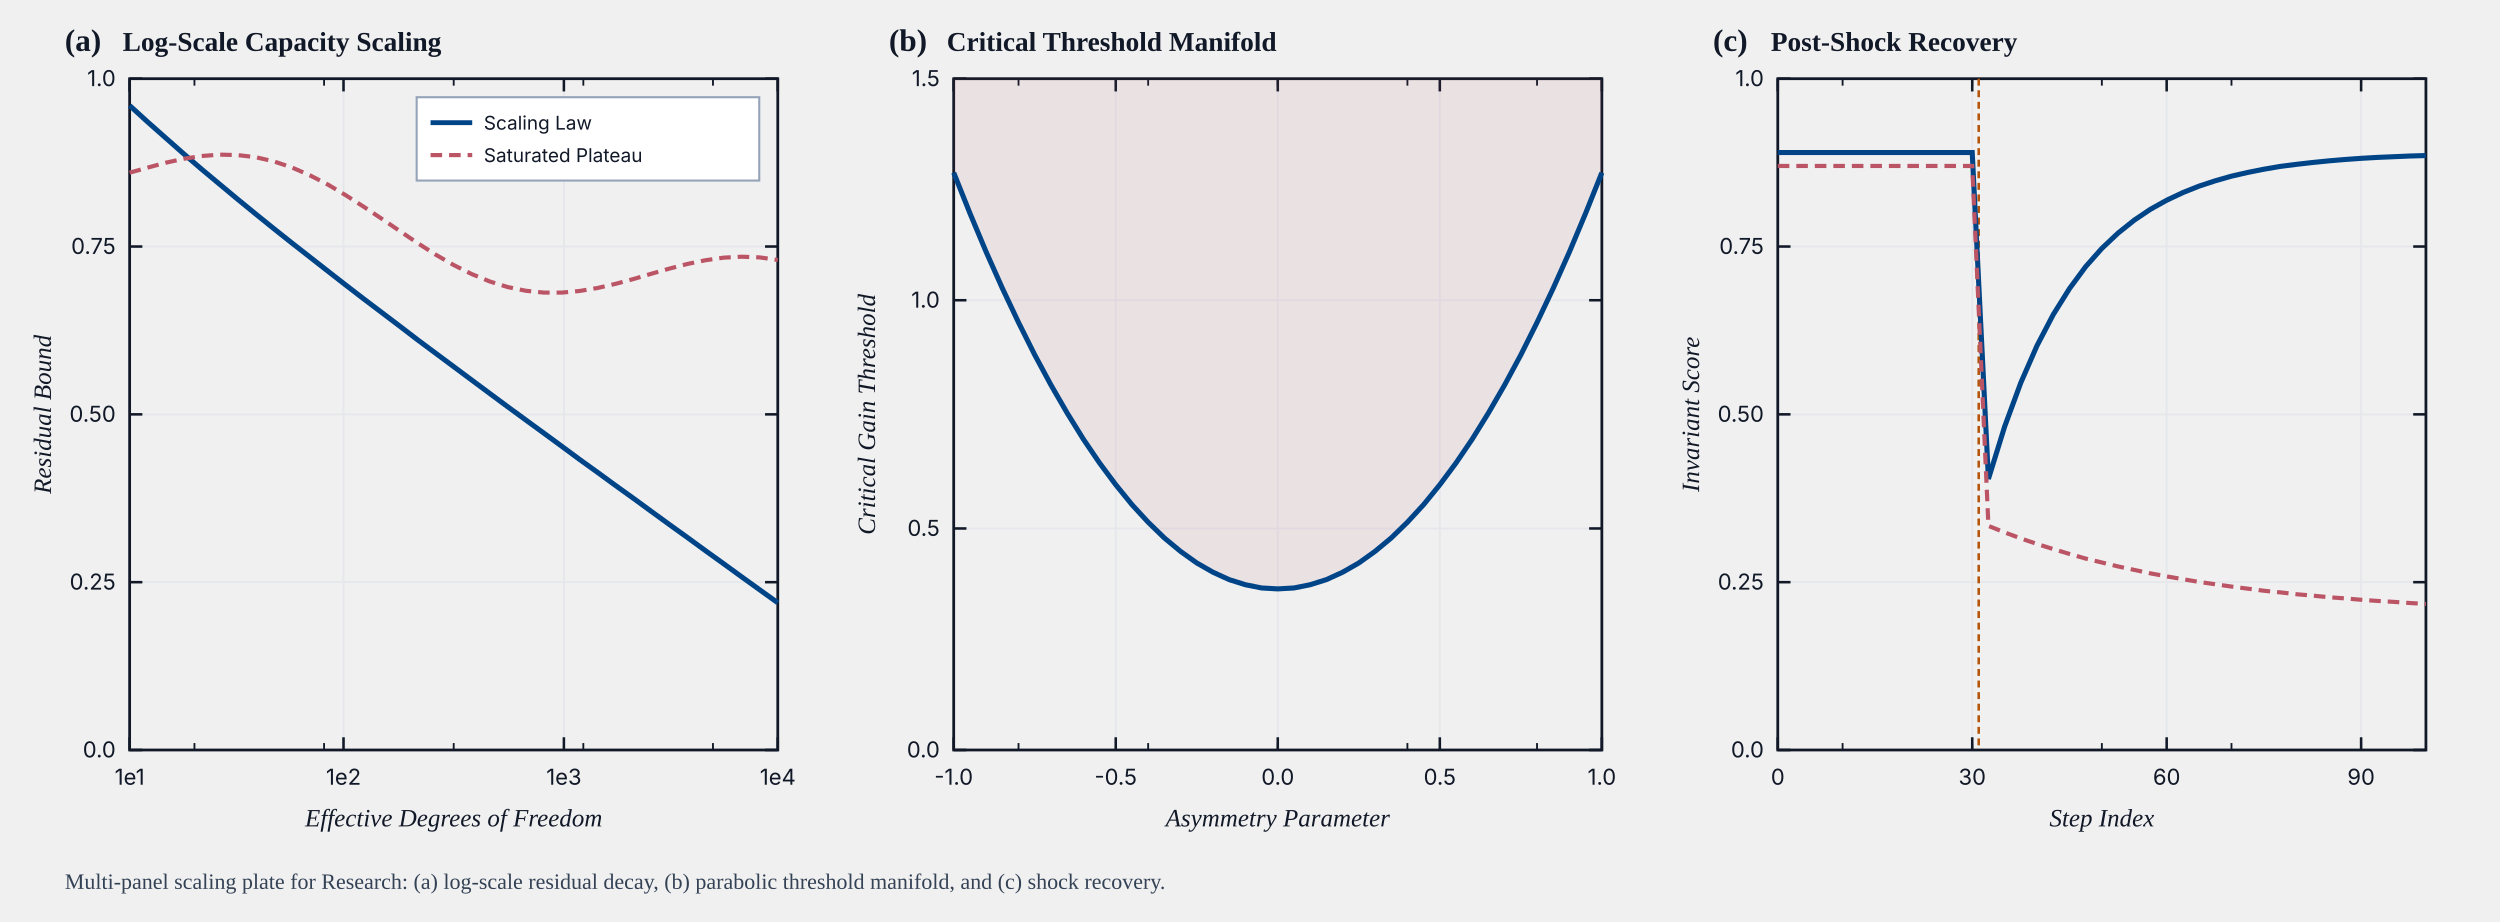
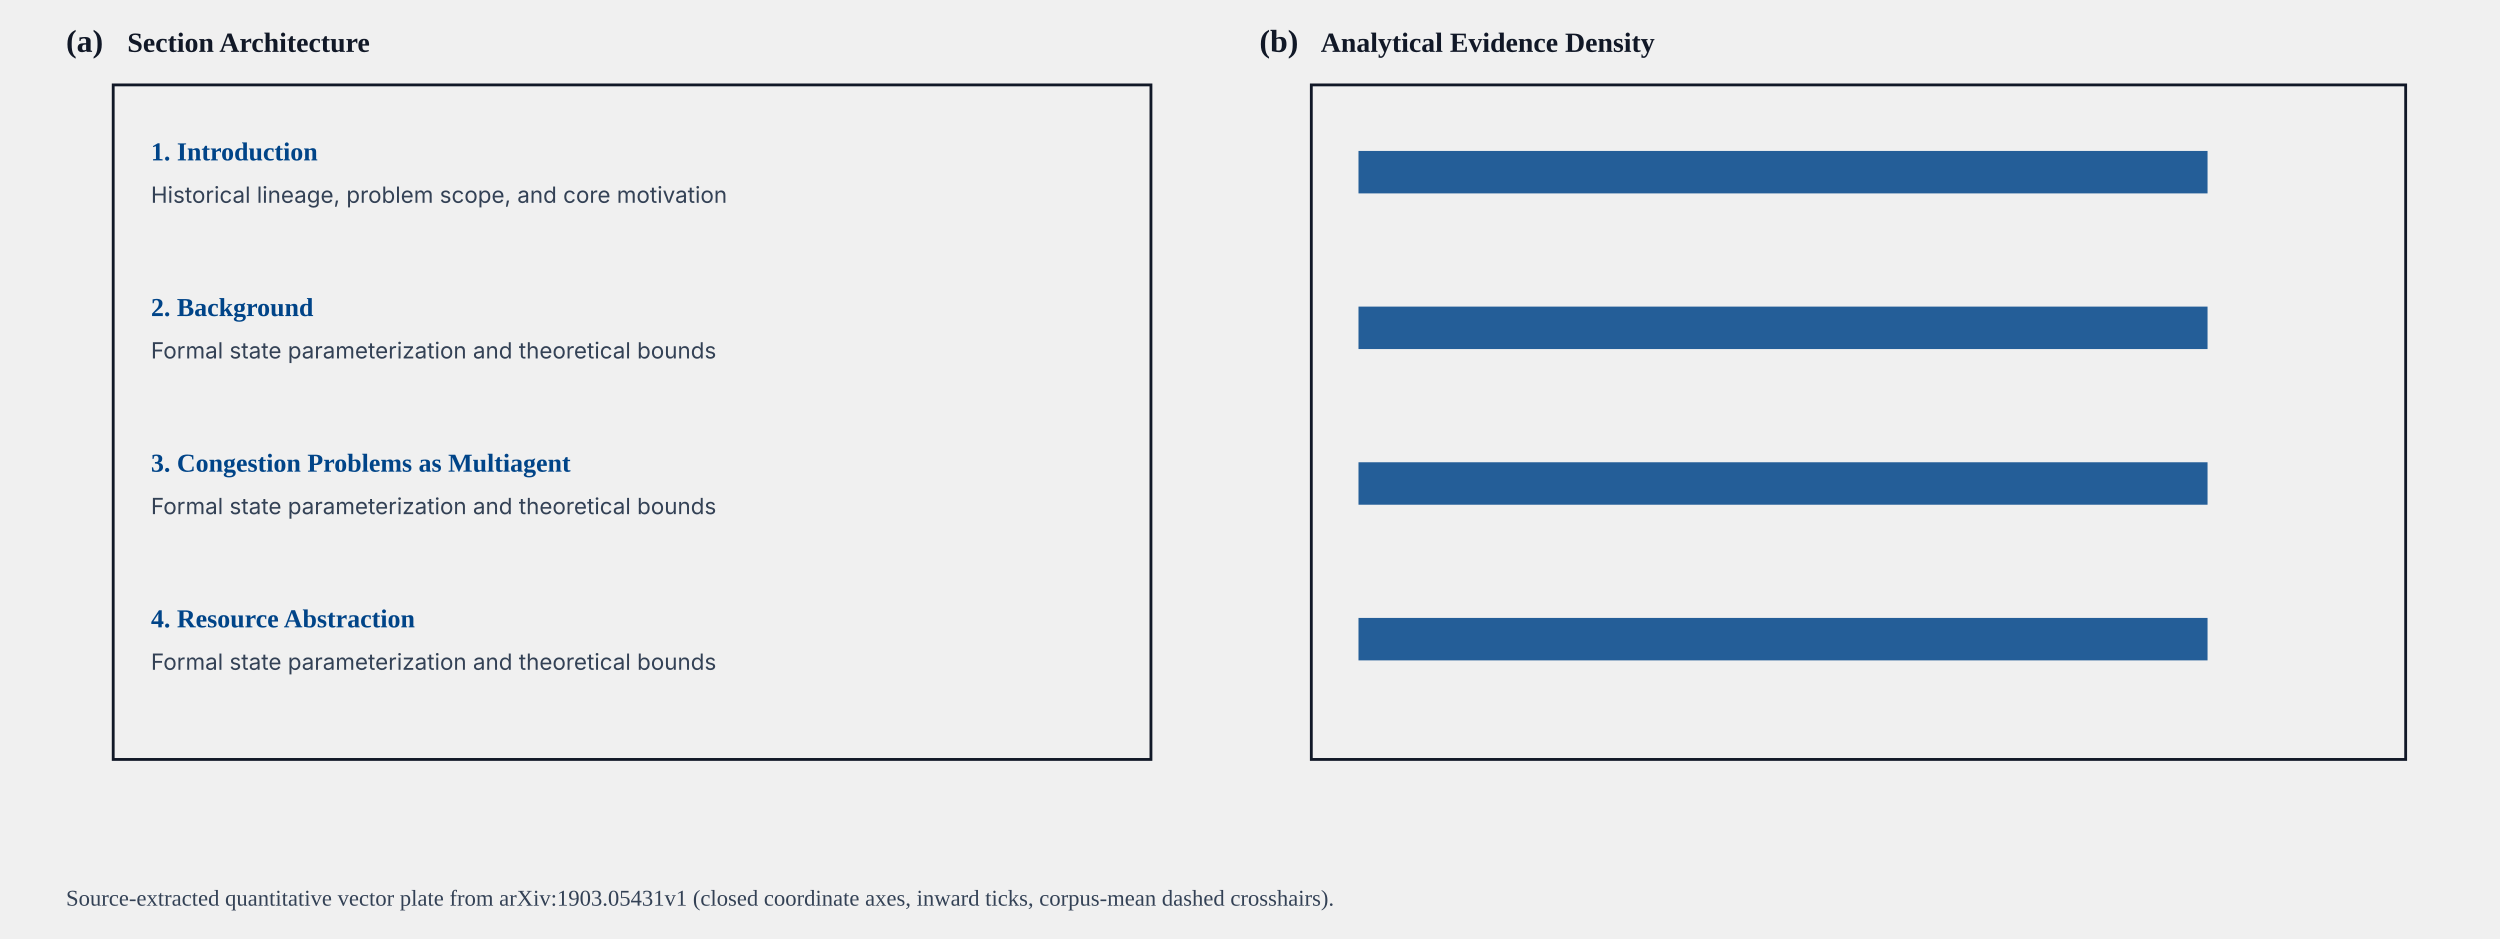
- <svg xmlns="http://www.w3.org/2000/svg" viewBox="0 32 1080 398" width="1080" height="398" role="img" data-figure-style="journal-multipanel" data-figure-family="frontier_fam_3">
-   <text x="28.0" y="54.0" fill="#111827" font-family="Georgia, 'Times New Roman', serif" font-size="13.5" font-weight="700">(a)</text>
-   <text x="53.0" y="54.0" fill="#111827" font-family="Georgia, 'Times New Roman', serif" font-size="11.8" font-weight="600">Log-Scale Capacity Scaling</text>
-   <line x1="56.0" y1="356.0" x2="336.0" y2="356.0" stroke="#e5e7eb" stroke-width="0.8" />
-   <line x1="56.0" y1="283.5" x2="336.0" y2="283.5" stroke="#e5e7eb" stroke-width="0.8" />
-   <line x1="56.0" y1="211.0" x2="336.0" y2="211.0" stroke="#e5e7eb" stroke-width="0.8" />
-   <line x1="56.0" y1="138.5" x2="336.0" y2="138.5" stroke="#e5e7eb" stroke-width="0.8" />
-   <line x1="56.0" y1="66.0" x2="336.0" y2="66.0" stroke="#e5e7eb" stroke-width="0.8" />
-   <line x1="56.0" y1="66.0" x2="56.0" y2="356.0" stroke="#e5e7eb" stroke-width="0.8" />
-   <line x1="148.4" y1="66.0" x2="148.4" y2="356.0" stroke="#e5e7eb" stroke-width="0.8" />
-   <line x1="243.6" y1="66.0" x2="243.6" y2="356.0" stroke="#e5e7eb" stroke-width="0.8" />
-   <line x1="336.0" y1="66.0" x2="336.0" y2="356.0" stroke="#e5e7eb" stroke-width="0.8" />
-   <rect x="56.0" y="66.0" width="280.0" height="290.0" fill="none" stroke="#111827" stroke-width="1.2" />
-   <line x1="56.0" y1="356.0" x2="56.0" y2="350.5" stroke="#111827" stroke-width="1.1" />
-   <line x1="56.0" y1="66.0" x2="56.0" y2="71.5" stroke="#111827" stroke-width="1.1" />
-   <text x="56.0" y="371.0" text-anchor="middle" fill="#111827" font-family="Inter, 'Helvetica Neue', Arial, sans-serif" font-size="9.5">1e1</text>
-   <line x1="148.4" y1="356.0" x2="148.4" y2="350.5" stroke="#111827" stroke-width="1.1" />
-   <line x1="148.4" y1="66.0" x2="148.4" y2="71.5" stroke="#111827" stroke-width="1.1" />
-   <text x="148.4" y="371.0" text-anchor="middle" fill="#111827" font-family="Inter, 'Helvetica Neue', Arial, sans-serif" font-size="9.5">1e2</text>
-   <line x1="243.6" y1="356.0" x2="243.6" y2="350.5" stroke="#111827" stroke-width="1.1" />
-   <line x1="243.6" y1="66.0" x2="243.6" y2="71.5" stroke="#111827" stroke-width="1.1" />
-   <text x="243.6" y="371.0" text-anchor="middle" fill="#111827" font-family="Inter, 'Helvetica Neue', Arial, sans-serif" font-size="9.5">1e3</text>
-   <line x1="336.0" y1="356.0" x2="336.0" y2="350.5" stroke="#111827" stroke-width="1.1" />
-   <line x1="336.0" y1="66.0" x2="336.0" y2="71.5" stroke="#111827" stroke-width="1.1" />
-   <text x="336.0" y="371.0" text-anchor="middle" fill="#111827" font-family="Inter, 'Helvetica Neue', Arial, sans-serif" font-size="9.5">1e4</text>
-   <line x1="84.0" y1="356.0" x2="84.0" y2="353.0" stroke="#111827" stroke-width="0.8" />
-   <line x1="84.0" y1="66.0" x2="84.0" y2="69.0" stroke="#111827" stroke-width="0.8" />
-   <line x1="140.0" y1="356.0" x2="140.0" y2="353.0" stroke="#111827" stroke-width="0.8" />
-   <line x1="140.0" y1="66.0" x2="140.0" y2="69.0" stroke="#111827" stroke-width="0.8" />
-   <line x1="196.0" y1="356.0" x2="196.0" y2="353.0" stroke="#111827" stroke-width="0.8" />
-   <line x1="196.0" y1="66.0" x2="196.0" y2="69.0" stroke="#111827" stroke-width="0.8" />
-   <line x1="252.0" y1="356.0" x2="252.0" y2="353.0" stroke="#111827" stroke-width="0.8" />
-   <line x1="252.0" y1="66.0" x2="252.0" y2="69.0" stroke="#111827" stroke-width="0.8" />
-   <line x1="308.0" y1="356.0" x2="308.0" y2="353.0" stroke="#111827" stroke-width="0.8" />
-   <line x1="308.0" y1="66.0" x2="308.0" y2="69.0" stroke="#111827" stroke-width="0.8" />
-   <line x1="56.0" y1="356.0" x2="61.5" y2="356.0" stroke="#111827" stroke-width="1.1" />
-   <line x1="336.0" y1="356.0" x2="330.5" y2="356.0" stroke="#111827" stroke-width="1.1" />
-   <text x="50.0" y="359.2" text-anchor="end" fill="#111827" font-family="Inter, 'Helvetica Neue', Arial, sans-serif" font-size="9.5">0.0</text>
-   <line x1="56.0" y1="283.5" x2="61.5" y2="283.5" stroke="#111827" stroke-width="1.1" />
-   <line x1="336.0" y1="283.5" x2="330.5" y2="283.5" stroke="#111827" stroke-width="1.1" />
-   <text x="50.0" y="286.7" text-anchor="end" fill="#111827" font-family="Inter, 'Helvetica Neue', Arial, sans-serif" font-size="9.5">0.25</text>
-   <line x1="56.0" y1="211.0" x2="61.5" y2="211.0" stroke="#111827" stroke-width="1.1" />
-   <line x1="336.0" y1="211.0" x2="330.5" y2="211.0" stroke="#111827" stroke-width="1.1" />
-   <text x="50.0" y="214.2" text-anchor="end" fill="#111827" font-family="Inter, 'Helvetica Neue', Arial, sans-serif" font-size="9.5">0.50</text>
-   <line x1="56.0" y1="138.5" x2="61.5" y2="138.5" stroke="#111827" stroke-width="1.1" />
-   <line x1="336.0" y1="138.5" x2="330.5" y2="138.5" stroke="#111827" stroke-width="1.1" />
-   <text x="50.0" y="141.7" text-anchor="end" fill="#111827" font-family="Inter, 'Helvetica Neue', Arial, sans-serif" font-size="9.5">0.75</text>
-   <line x1="56.0" y1="66.0" x2="61.5" y2="66.0" stroke="#111827" stroke-width="1.1" />
-   <line x1="336.0" y1="66.0" x2="330.5" y2="66.0" stroke="#111827" stroke-width="1.1" />
-   <text x="50.0" y="69.2" text-anchor="end" fill="#111827" font-family="Inter, 'Helvetica Neue', Arial, sans-serif" font-size="9.5">1.0</text>
-   <text x="196.0" y="389.0" text-anchor="middle" fill="#111827" font-family="Georgia, 'Times New Roman', serif" font-size="10.8" font-style="italic">Effective Degrees of Freedom</text>
-   <text x="22.0" y="211.0" text-anchor="middle" transform="rotate(-90 22.0 211.0)" fill="#111827" font-family="Georgia, 'Times New Roman', serif" font-size="10.8" font-style="italic">Residual Bound</text>
-   <path d="M56.0,77.6 L63.8,84.7 L71.6,91.6 L79.3,98.4 L87.1,105.1 L94.9,111.6 L102.7,118.1 L110.4,124.4 L118.2,130.7 L126.0,136.9 L133.8,143.0 L141.6,149.1 L149.3,155.1 L157.1,161.1 L164.9,167.0 L172.7,172.9 L180.4,178.8 L188.2,184.6 L196.0,190.4 L203.8,196.2 L211.6,202.0 L219.3,207.7 L227.1,213.4 L234.9,219.1 L242.7,224.8 L250.4,230.5 L258.2,236.1 L266.0,241.8 L273.8,247.4 L281.6,253.1 L289.3,258.7 L297.1,264.3 L304.9,270.0 L312.7,275.6 L320.4,281.2 L328.2,286.8 L336.0,292.4" fill="none" stroke="#004488" stroke-width="2.2" />
-   <path d="M56.0,106.6 L63.8,104.4 L71.6,102.3 L79.3,100.6 L87.1,99.4 L94.9,98.8 L102.7,99.0 L110.4,99.9 L118.2,101.7 L126.0,104.3 L133.8,107.7 L141.6,111.7 L149.3,116.3 L157.1,121.3 L164.9,126.5 L172.7,131.8 L180.4,137.0 L188.2,142.0 L196.0,146.5 L203.8,150.4 L211.6,153.6 L219.3,156.0 L227.1,157.6 L234.9,158.4 L242.7,158.4 L250.4,157.7 L258.2,156.4 L266.0,154.6 L273.8,152.5 L281.6,150.2 L289.3,148.0 L297.1,146.0 L304.9,144.4 L312.7,143.3 L320.4,142.9 L328.2,143.2 L336.0,144.3" fill="none" stroke="#bb5566" stroke-width="1.8" stroke-dasharray="5 3" />
-   <rect x="180.0" y="74.0" width="148.0" height="36" fill="#ffffff" stroke="#94a3b8" stroke-width="0.9" />
-   <line x1="186.0" y1="85.0" x2="204.0" y2="85.0" stroke="#004488" stroke-width="2.1" />
-   <text x="209.0" y="88.0" fill="#111827" font-family="Inter, 'Helvetica Neue', Arial, sans-serif" font-size="8.2">Scaling Law</text>
-   <line x1="186.0" y1="99.0" x2="204.0" y2="99.0" stroke="#bb5566" stroke-width="1.8" stroke-dasharray="5 3" />
-   <text x="209.0" y="102.0" fill="#111827" font-family="Inter, 'Helvetica Neue', Arial, sans-serif" font-size="8.2">Saturated Plateau</text>
-   <text x="384.0" y="54.0" fill="#111827" font-family="Georgia, 'Times New Roman', serif" font-size="13.5" font-weight="700">(b)</text>
-   <text x="409.0" y="54.0" fill="#111827" font-family="Georgia, 'Times New Roman', serif" font-size="11.8" font-weight="600">Critical Threshold Manifold</text>
-   <line x1="412.0" y1="356.0" x2="692.0" y2="356.0" stroke="#e5e7eb" stroke-width="0.8" />
-   <line x1="412.0" y1="260.3" x2="692.0" y2="260.3" stroke="#e5e7eb" stroke-width="0.8" />
-   <line x1="412.0" y1="161.7" x2="692.0" y2="161.7" stroke="#e5e7eb" stroke-width="0.8" />
-   <line x1="412.0" y1="66.0" x2="692.0" y2="66.0" stroke="#e5e7eb" stroke-width="0.8" />
-   <line x1="412.0" y1="66.0" x2="412.0" y2="356.0" stroke="#e5e7eb" stroke-width="0.8" />
-   <line x1="482.0" y1="66.0" x2="482.0" y2="356.0" stroke="#e5e7eb" stroke-width="0.8" />
-   <line x1="552.0" y1="66.0" x2="552.0" y2="356.0" stroke="#e5e7eb" stroke-width="0.8" />
-   <line x1="622.0" y1="66.0" x2="622.0" y2="356.0" stroke="#e5e7eb" stroke-width="0.8" />
-   <line x1="692.0" y1="66.0" x2="692.0" y2="356.0" stroke="#e5e7eb" stroke-width="0.8" />
-   <rect x="412.0" y="66.0" width="280.0" height="290.0" fill="none" stroke="#111827" stroke-width="1.2" />
-   <line x1="412.0" y1="356.0" x2="412.0" y2="350.5" stroke="#111827" stroke-width="1.1" />
-   <line x1="412.0" y1="66.0" x2="412.0" y2="71.5" stroke="#111827" stroke-width="1.1" />
-   <text x="412.0" y="371.0" text-anchor="middle" fill="#111827" font-family="Inter, 'Helvetica Neue', Arial, sans-serif" font-size="9.5">-1.0</text>
-   <line x1="482.0" y1="356.0" x2="482.0" y2="350.5" stroke="#111827" stroke-width="1.1" />
-   <line x1="482.0" y1="66.0" x2="482.0" y2="71.5" stroke="#111827" stroke-width="1.1" />
-   <text x="482.0" y="371.0" text-anchor="middle" fill="#111827" font-family="Inter, 'Helvetica Neue', Arial, sans-serif" font-size="9.5">-0.5</text>
-   <line x1="552.0" y1="356.0" x2="552.0" y2="350.5" stroke="#111827" stroke-width="1.1" />
-   <line x1="552.0" y1="66.0" x2="552.0" y2="71.5" stroke="#111827" stroke-width="1.1" />
-   <text x="552.0" y="371.0" text-anchor="middle" fill="#111827" font-family="Inter, 'Helvetica Neue', Arial, sans-serif" font-size="9.5">0.0</text>
-   <line x1="622.0" y1="356.0" x2="622.0" y2="350.5" stroke="#111827" stroke-width="1.1" />
-   <line x1="622.0" y1="66.0" x2="622.0" y2="71.5" stroke="#111827" stroke-width="1.1" />
-   <text x="622.0" y="371.0" text-anchor="middle" fill="#111827" font-family="Inter, 'Helvetica Neue', Arial, sans-serif" font-size="9.5">0.5</text>
-   <line x1="692.0" y1="356.0" x2="692.0" y2="350.5" stroke="#111827" stroke-width="1.1" />
-   <line x1="692.0" y1="66.0" x2="692.0" y2="71.5" stroke="#111827" stroke-width="1.1" />
-   <text x="692.0" y="371.0" text-anchor="middle" fill="#111827" font-family="Inter, 'Helvetica Neue', Arial, sans-serif" font-size="9.5">1.0</text>
-   <line x1="440.0" y1="356.0" x2="440.0" y2="353.0" stroke="#111827" stroke-width="0.8" />
-   <line x1="440.0" y1="66.0" x2="440.0" y2="69.0" stroke="#111827" stroke-width="0.8" />
-   <line x1="496.0" y1="356.0" x2="496.0" y2="353.0" stroke="#111827" stroke-width="0.8" />
-   <line x1="496.0" y1="66.0" x2="496.0" y2="69.0" stroke="#111827" stroke-width="0.8" />
-   <line x1="552.0" y1="356.0" x2="552.0" y2="353.0" stroke="#111827" stroke-width="0.8" />
-   <line x1="552.0" y1="66.0" x2="552.0" y2="69.0" stroke="#111827" stroke-width="0.8" />
-   <line x1="608.0" y1="356.0" x2="608.0" y2="353.0" stroke="#111827" stroke-width="0.8" />
-   <line x1="608.0" y1="66.0" x2="608.0" y2="69.0" stroke="#111827" stroke-width="0.8" />
-   <line x1="664.0" y1="356.0" x2="664.0" y2="353.0" stroke="#111827" stroke-width="0.8" />
-   <line x1="664.0" y1="66.0" x2="664.0" y2="69.0" stroke="#111827" stroke-width="0.8" />
-   <line x1="412.0" y1="356.0" x2="417.5" y2="356.0" stroke="#111827" stroke-width="1.1" />
-   <line x1="692.0" y1="356.0" x2="686.5" y2="356.0" stroke="#111827" stroke-width="1.1" />
-   <text x="406.0" y="359.2" text-anchor="end" fill="#111827" font-family="Inter, 'Helvetica Neue', Arial, sans-serif" font-size="9.5">0.0</text>
-   <line x1="412.0" y1="260.3" x2="417.5" y2="260.3" stroke="#111827" stroke-width="1.1" />
-   <line x1="692.0" y1="260.3" x2="686.5" y2="260.3" stroke="#111827" stroke-width="1.1" />
-   <text x="406.0" y="263.5" text-anchor="end" fill="#111827" font-family="Inter, 'Helvetica Neue', Arial, sans-serif" font-size="9.5">0.5</text>
-   <line x1="412.0" y1="161.7" x2="417.5" y2="161.7" stroke="#111827" stroke-width="1.1" />
-   <line x1="692.0" y1="161.7" x2="686.5" y2="161.7" stroke="#111827" stroke-width="1.1" />
-   <text x="406.0" y="164.9" text-anchor="end" fill="#111827" font-family="Inter, 'Helvetica Neue', Arial, sans-serif" font-size="9.5">1.0</text>
-   <line x1="412.0" y1="66.0" x2="417.5" y2="66.0" stroke="#111827" stroke-width="1.1" />
-   <line x1="692.0" y1="66.0" x2="686.5" y2="66.0" stroke="#111827" stroke-width="1.1" />
-   <text x="406.0" y="69.2" text-anchor="end" fill="#111827" font-family="Inter, 'Helvetica Neue', Arial, sans-serif" font-size="9.5">1.5</text>
-   <text x="552.0" y="389.0" text-anchor="middle" fill="#111827" font-family="Georgia, 'Times New Roman', serif" font-size="10.8" font-style="italic">Asymmetry Parameter</text>
-   <text x="378.0" y="211.0" text-anchor="middle" transform="rotate(-90 378.0 211.0)" fill="#111827" font-family="Georgia, 'Times New Roman', serif" font-size="10.8" font-style="italic">Critical Gain Threshold</text>
-   <polygon points="412.0,66.0 412.0,106.6 419.0,124.1 426.0,140.8 433.0,156.5 440.0,171.3 447.0,185.3 454.0,198.3 461.0,210.4 468.0,221.7 475.0,232.0 482.0,241.4 489.0,250.0 496.0,257.6 503.0,264.4 510.0,270.2 517.0,275.2 524.0,279.2 531.0,282.4 538.0,284.6 545.0,286.0 552.0,286.4 559.0,286.0 566.0,284.6 573.0,282.4 580.0,279.2 587.0,275.2 594.0,270.2 601.0,264.4 608.0,257.6 615.0,250.0 622.0,241.4 629.0,232.0 636.0,221.7 643.0,210.4 650.0,198.3 657.0,185.3 664.0,171.3 671.0,156.5 678.0,140.8 685.0,124.1 692.0,106.6 692.0,66.0" fill="#bb5566" fill-opacity="0.09" />
-   <path d="M412.0,106.6 L419.0,124.1 L426.0,140.8 L433.0,156.5 L440.0,171.3 L447.0,185.3 L454.0,198.3 L461.0,210.4 L468.0,221.7 L475.0,232.0 L482.0,241.4 L489.0,250.0 L496.0,257.6 L503.0,264.4 L510.0,270.2 L517.0,275.2 L524.0,279.2 L531.0,282.4 L538.0,284.6 L545.0,286.0 L552.0,286.4 L559.0,286.0 L566.0,284.6 L573.0,282.4 L580.0,279.2 L587.0,275.2 L594.0,270.2 L601.0,264.4 L608.0,257.6 L615.0,250.0 L622.0,241.4 L629.0,232.0 L636.0,221.7 L643.0,210.4 L650.0,198.3 L657.0,185.3 L664.0,171.3 L671.0,156.5 L678.0,140.8 L685.0,124.1 L692.0,106.6" fill="none" stroke="#004488" stroke-width="2.2" />
-   <text x="740.0" y="54.0" fill="#111827" font-family="Georgia, 'Times New Roman', serif" font-size="13.5" font-weight="700">(c)</text>
-   <text x="765.0" y="54.0" fill="#111827" font-family="Georgia, 'Times New Roman', serif" font-size="11.8" font-weight="600">Post-Shock Recovery</text>
-   <line x1="768.0" y1="356.0" x2="1048.0" y2="356.0" stroke="#e5e7eb" stroke-width="0.8" />
-   <line x1="768.0" y1="283.5" x2="1048.0" y2="283.5" stroke="#e5e7eb" stroke-width="0.8" />
-   <line x1="768.0" y1="211.0" x2="1048.0" y2="211.0" stroke="#e5e7eb" stroke-width="0.8" />
-   <line x1="768.0" y1="138.5" x2="1048.0" y2="138.5" stroke="#e5e7eb" stroke-width="0.8" />
-   <line x1="768.0" y1="66.0" x2="1048.0" y2="66.0" stroke="#e5e7eb" stroke-width="0.8" />
-   <line x1="768.0" y1="66.0" x2="768.0" y2="356.0" stroke="#e5e7eb" stroke-width="0.8" />
-   <line x1="852.0" y1="66.0" x2="852.0" y2="356.0" stroke="#e5e7eb" stroke-width="0.8" />
-   <line x1="936.0" y1="66.0" x2="936.0" y2="356.0" stroke="#e5e7eb" stroke-width="0.8" />
-   <line x1="1020.0" y1="66.0" x2="1020.0" y2="356.0" stroke="#e5e7eb" stroke-width="0.8" />
-   <rect x="768.0" y="66.0" width="280.0" height="290.0" fill="none" stroke="#111827" stroke-width="1.2" />
-   <line x1="768.0" y1="356.0" x2="768.0" y2="350.5" stroke="#111827" stroke-width="1.1" />
-   <line x1="768.0" y1="66.0" x2="768.0" y2="71.5" stroke="#111827" stroke-width="1.1" />
-   <text x="768.0" y="371.0" text-anchor="middle" fill="#111827" font-family="Inter, 'Helvetica Neue', Arial, sans-serif" font-size="9.5">0</text>
-   <line x1="852.0" y1="356.0" x2="852.0" y2="350.5" stroke="#111827" stroke-width="1.1" />
-   <line x1="852.0" y1="66.0" x2="852.0" y2="71.5" stroke="#111827" stroke-width="1.1" />
-   <text x="852.0" y="371.0" text-anchor="middle" fill="#111827" font-family="Inter, 'Helvetica Neue', Arial, sans-serif" font-size="9.5">30</text>
-   <line x1="936.0" y1="356.0" x2="936.0" y2="350.5" stroke="#111827" stroke-width="1.1" />
-   <line x1="936.0" y1="66.0" x2="936.0" y2="71.5" stroke="#111827" stroke-width="1.1" />
-   <text x="936.0" y="371.0" text-anchor="middle" fill="#111827" font-family="Inter, 'Helvetica Neue', Arial, sans-serif" font-size="9.5">60</text>
-   <line x1="1020.0" y1="356.0" x2="1020.0" y2="350.5" stroke="#111827" stroke-width="1.1" />
-   <line x1="1020.0" y1="66.0" x2="1020.0" y2="71.5" stroke="#111827" stroke-width="1.1" />
-   <text x="1020.0" y="371.0" text-anchor="middle" fill="#111827" font-family="Inter, 'Helvetica Neue', Arial, sans-serif" font-size="9.5">90</text>
-   <line x1="796.0" y1="356.0" x2="796.0" y2="353.0" stroke="#111827" stroke-width="0.8" />
-   <line x1="796.0" y1="66.0" x2="796.0" y2="69.0" stroke="#111827" stroke-width="0.8" />
-   <line x1="852.0" y1="356.0" x2="852.0" y2="353.0" stroke="#111827" stroke-width="0.8" />
-   <line x1="852.0" y1="66.0" x2="852.0" y2="69.0" stroke="#111827" stroke-width="0.8" />
-   <line x1="908.0" y1="356.0" x2="908.0" y2="353.0" stroke="#111827" stroke-width="0.8" />
-   <line x1="908.0" y1="66.0" x2="908.0" y2="69.0" stroke="#111827" stroke-width="0.8" />
-   <line x1="964.0" y1="356.0" x2="964.0" y2="353.0" stroke="#111827" stroke-width="0.8" />
-   <line x1="964.0" y1="66.0" x2="964.0" y2="69.0" stroke="#111827" stroke-width="0.8" />
-   <line x1="1020.0" y1="356.0" x2="1020.0" y2="353.0" stroke="#111827" stroke-width="0.8" />
-   <line x1="1020.0" y1="66.0" x2="1020.0" y2="69.0" stroke="#111827" stroke-width="0.8" />
-   <line x1="768.0" y1="356.0" x2="773.5" y2="356.0" stroke="#111827" stroke-width="1.1" />
-   <line x1="1048.0" y1="356.0" x2="1042.5" y2="356.0" stroke="#111827" stroke-width="1.1" />
-   <text x="762.0" y="359.2" text-anchor="end" fill="#111827" font-family="Inter, 'Helvetica Neue', Arial, sans-serif" font-size="9.5">0.0</text>
-   <line x1="768.0" y1="283.5" x2="773.5" y2="283.5" stroke="#111827" stroke-width="1.1" />
-   <line x1="1048.0" y1="283.5" x2="1042.5" y2="283.5" stroke="#111827" stroke-width="1.1" />
-   <text x="762.0" y="286.7" text-anchor="end" fill="#111827" font-family="Inter, 'Helvetica Neue', Arial, sans-serif" font-size="9.5">0.25</text>
-   <line x1="768.0" y1="211.0" x2="773.5" y2="211.0" stroke="#111827" stroke-width="1.1" />
-   <line x1="1048.0" y1="211.0" x2="1042.5" y2="211.0" stroke="#111827" stroke-width="1.1" />
-   <text x="762.0" y="214.2" text-anchor="end" fill="#111827" font-family="Inter, 'Helvetica Neue', Arial, sans-serif" font-size="9.5">0.50</text>
-   <line x1="768.0" y1="138.5" x2="773.5" y2="138.5" stroke="#111827" stroke-width="1.1" />
-   <line x1="1048.0" y1="138.5" x2="1042.5" y2="138.5" stroke="#111827" stroke-width="1.1" />
-   <text x="762.0" y="141.7" text-anchor="end" fill="#111827" font-family="Inter, 'Helvetica Neue', Arial, sans-serif" font-size="9.5">0.75</text>
-   <line x1="768.0" y1="66.0" x2="773.5" y2="66.0" stroke="#111827" stroke-width="1.1" />
-   <line x1="1048.0" y1="66.0" x2="1042.5" y2="66.0" stroke="#111827" stroke-width="1.1" />
-   <text x="762.0" y="69.2" text-anchor="end" fill="#111827" font-family="Inter, 'Helvetica Neue', Arial, sans-serif" font-size="9.5">1.0</text>
-   <text x="908.0" y="389.0" text-anchor="middle" fill="#111827" font-family="Georgia, 'Times New Roman', serif" font-size="10.8" font-style="italic">Step Index</text>
-   <text x="734.0" y="211.0" text-anchor="middle" transform="rotate(-90 734.0 211.0)" fill="#111827" font-family="Georgia, 'Times New Roman', serif" font-size="10.8" font-style="italic">Invariant Score</text>
-   <line x1="854.8" y1="66.0" x2="854.8" y2="356.0" stroke="#b45309" stroke-width="1.1" stroke-dasharray="3 2" />
-   <path d="M768.0,97.9 L775.0,97.9 L782.0,97.9 L789.0,97.9 L796.0,97.9 L803.0,97.9 L810.0,97.9 L817.0,97.9 L824.0,97.9 L831.0,97.9 L838.0,97.9 L845.0,97.9 L852.0,97.9 L859.0,238.9 L866.0,216.3 L873.0,197.3 L880.0,181.3 L887.0,167.9 L894.0,156.7 L901.0,147.2 L908.0,139.3 L915.0,132.7 L922.0,127.1 L929.0,122.4 L936.0,118.5 L943.0,115.2 L950.0,112.4 L957.0,110.1 L964.0,108.1 L971.0,106.5 L978.0,105.1 L985.0,103.9 L992.0,103.0 L999.0,102.2 L1006.0,101.5 L1013.0,100.9 L1020.0,100.4 L1027.0,100.0 L1034.0,99.7 L1041.0,99.4 L1048.0,99.2" fill="none" stroke="#004488" stroke-width="2.2" />
-   <path d="M768.0,103.7 L775.0,103.7 L782.0,103.7 L789.0,103.7 L796.0,103.7 L803.0,103.7 L810.0,103.7 L817.0,103.7 L824.0,103.7 L831.0,103.7 L838.0,103.7 L845.0,103.7 L852.0,103.7 L859.0,259.2 L866.0,262.0 L873.0,264.6 L880.0,267.0 L887.0,269.2 L894.0,271.3 L901.0,273.3 L908.0,275.0 L915.0,276.7 L922.0,278.2 L929.0,279.7 L936.0,281.0 L943.0,282.2 L950.0,283.4 L957.0,284.4 L964.0,285.4 L971.0,286.3 L978.0,287.2 L985.0,287.9 L992.0,288.7 L999.0,289.3 L1006.0,290.0 L1013.0,290.5 L1020.0,291.1 L1027.0,291.6 L1034.0,292.0 L1041.0,292.5 L1048.0,292.9" fill="none" stroke="#bb5566" stroke-width="1.8" stroke-dasharray="5 3" />
-   <text x="28" y="416" fill="#334155" font-family="Georgia, 'Times New Roman', serif" font-size="9.5">Multi-panel scaling plate for Research: (a) log-scale residual decay, (b) parabolic threshold manifold, and (c) shock recovery.</text>
+ <svg xmlns="http://www.w3.org/2000/svg" viewBox="0 32 1060 398" width="1060" height="398" role="img" data-figure-style="journal-multipanel">
+   <text x="28" y="54" fill="#111827" font-family="Georgia, 'Times New Roman', serif" font-size="13.5" font-weight="700">(a)</text>
+   <text x="54" y="54" fill="#111827" font-family="Georgia, 'Times New Roman', serif" font-size="11.8" font-weight="600">Section Architecture</text>
+   <rect x="48" y="68" width="440" height="286" fill="none" stroke="#111827" stroke-width="1.2" />
+   <text x="534" y="54" fill="#111827" font-family="Georgia, 'Times New Roman', serif" font-size="13.5" font-weight="700">(b)</text>
+   <text x="560" y="54" fill="#111827" font-family="Georgia, 'Times New Roman', serif" font-size="11.8" font-weight="600">Analytical Evidence Density</text>
+   <rect x="556" y="68" width="464" height="286" fill="none" stroke="#111827" stroke-width="1.2" />
+   <text x="64" y="100" fill="#004488" font-family="Georgia, 'Times New Roman', serif" font-size="11" font-weight="700">1. Introduction</text>
+   <text x="64" y="118" fill="#334155" font-family="Inter, 'Helvetica Neue', Arial, sans-serif" font-size="9.5">Historical lineage, problem scope, and core motivation</text>
+   <rect x="576" y="96" width="360" height="18" fill="#004488" fill-opacity="0.85" />
+   <text x="64" y="166" fill="#004488" font-family="Georgia, 'Times New Roman', serif" font-size="11" font-weight="700">2. Background</text>
+   <text x="64" y="184" fill="#334155" font-family="Inter, 'Helvetica Neue', Arial, sans-serif" font-size="9.5">Formal state parameterization and theoretical bounds</text>
+   <rect x="576" y="162" width="360" height="18" fill="#004488" fill-opacity="0.85" />
+   <text x="64" y="232" fill="#004488" font-family="Georgia, 'Times New Roman', serif" font-size="11" font-weight="700">3. Congestion Problems as Multiagent</text>
+   <text x="64" y="250" fill="#334155" font-family="Inter, 'Helvetica Neue', Arial, sans-serif" font-size="9.5">Formal state parameterization and theoretical bounds</text>
+   <rect x="576" y="228" width="360" height="18" fill="#004488" fill-opacity="0.85" />
+   <text x="64" y="298" fill="#004488" font-family="Georgia, 'Times New Roman', serif" font-size="11" font-weight="700">4. Resource Abstraction</text>
+   <text x="64" y="316" fill="#334155" font-family="Inter, 'Helvetica Neue', Arial, sans-serif" font-size="9.5">Formal state parameterization and theoretical bounds</text>
+   <rect x="576" y="294" width="360" height="18" fill="#004488" fill-opacity="0.85" />
+   <text x="28" y="416" fill="#334155" font-family="Georgia, 'Times New Roman', serif" font-size="9.6">Source-extracted quantitative vector plate from arXiv:1903.05431v1 (closed coordinate axes, inward ticks, corpus-mean dashed crosshairs).</text>
</svg>
